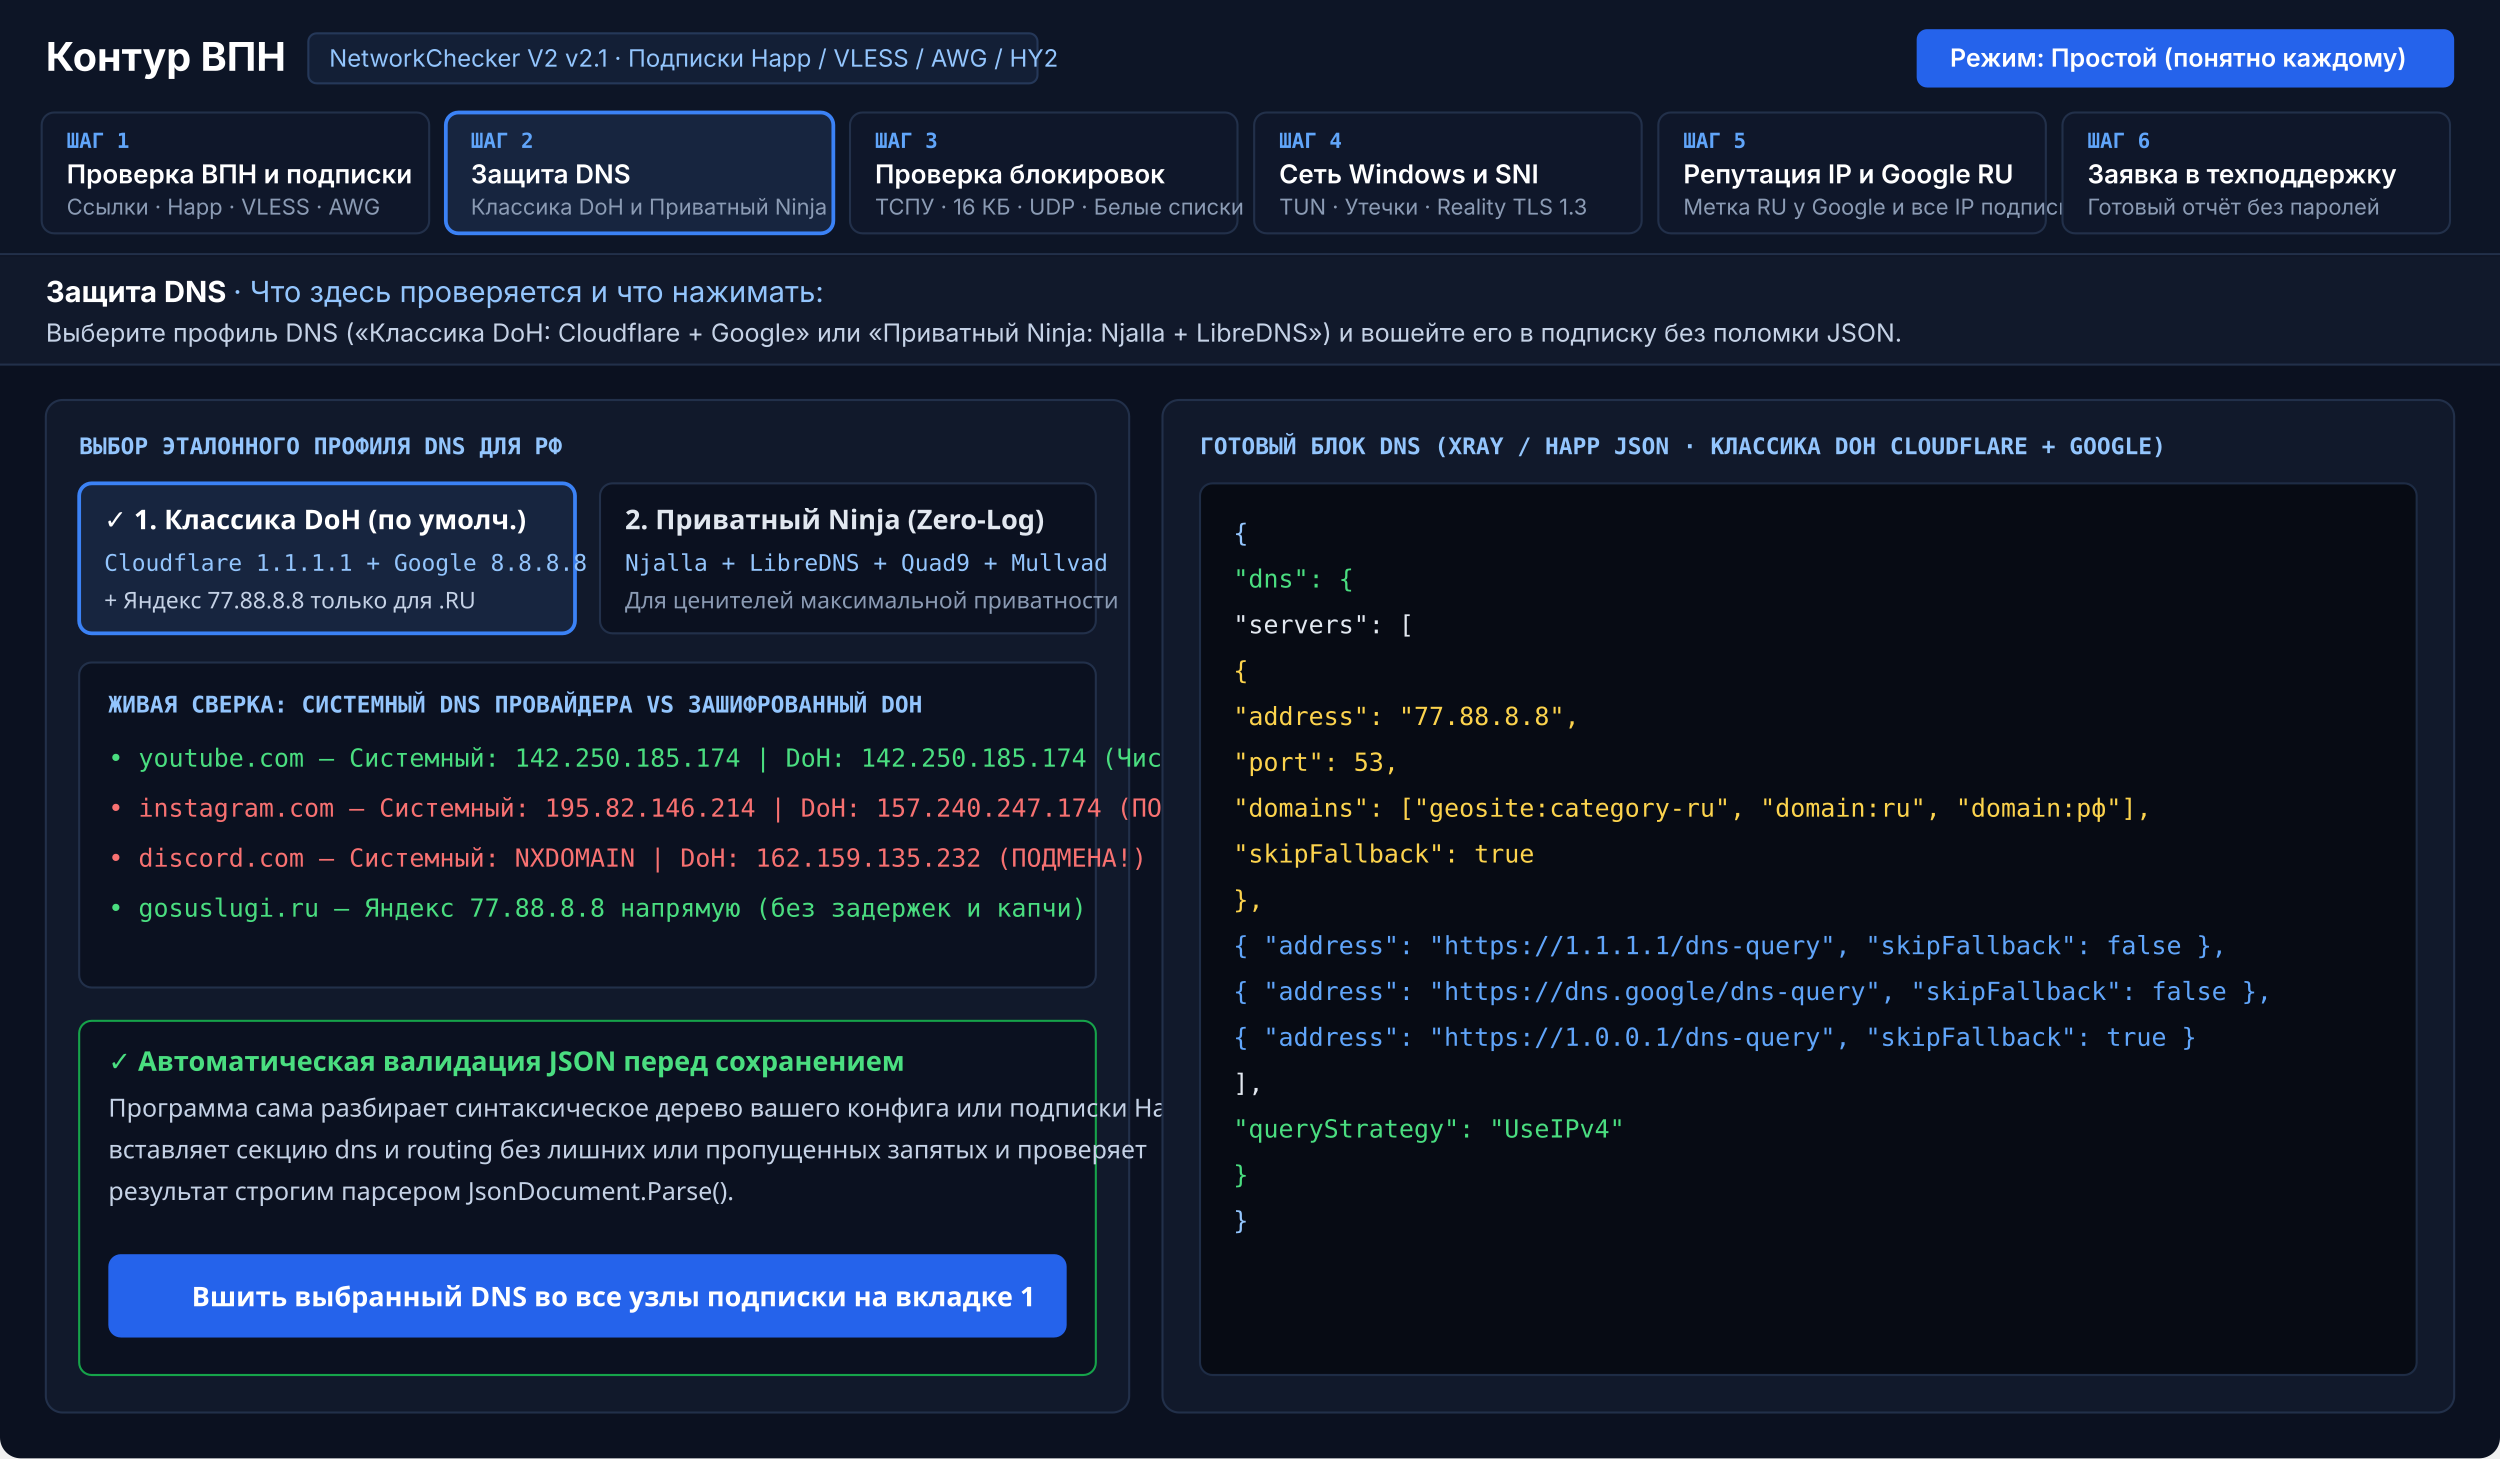
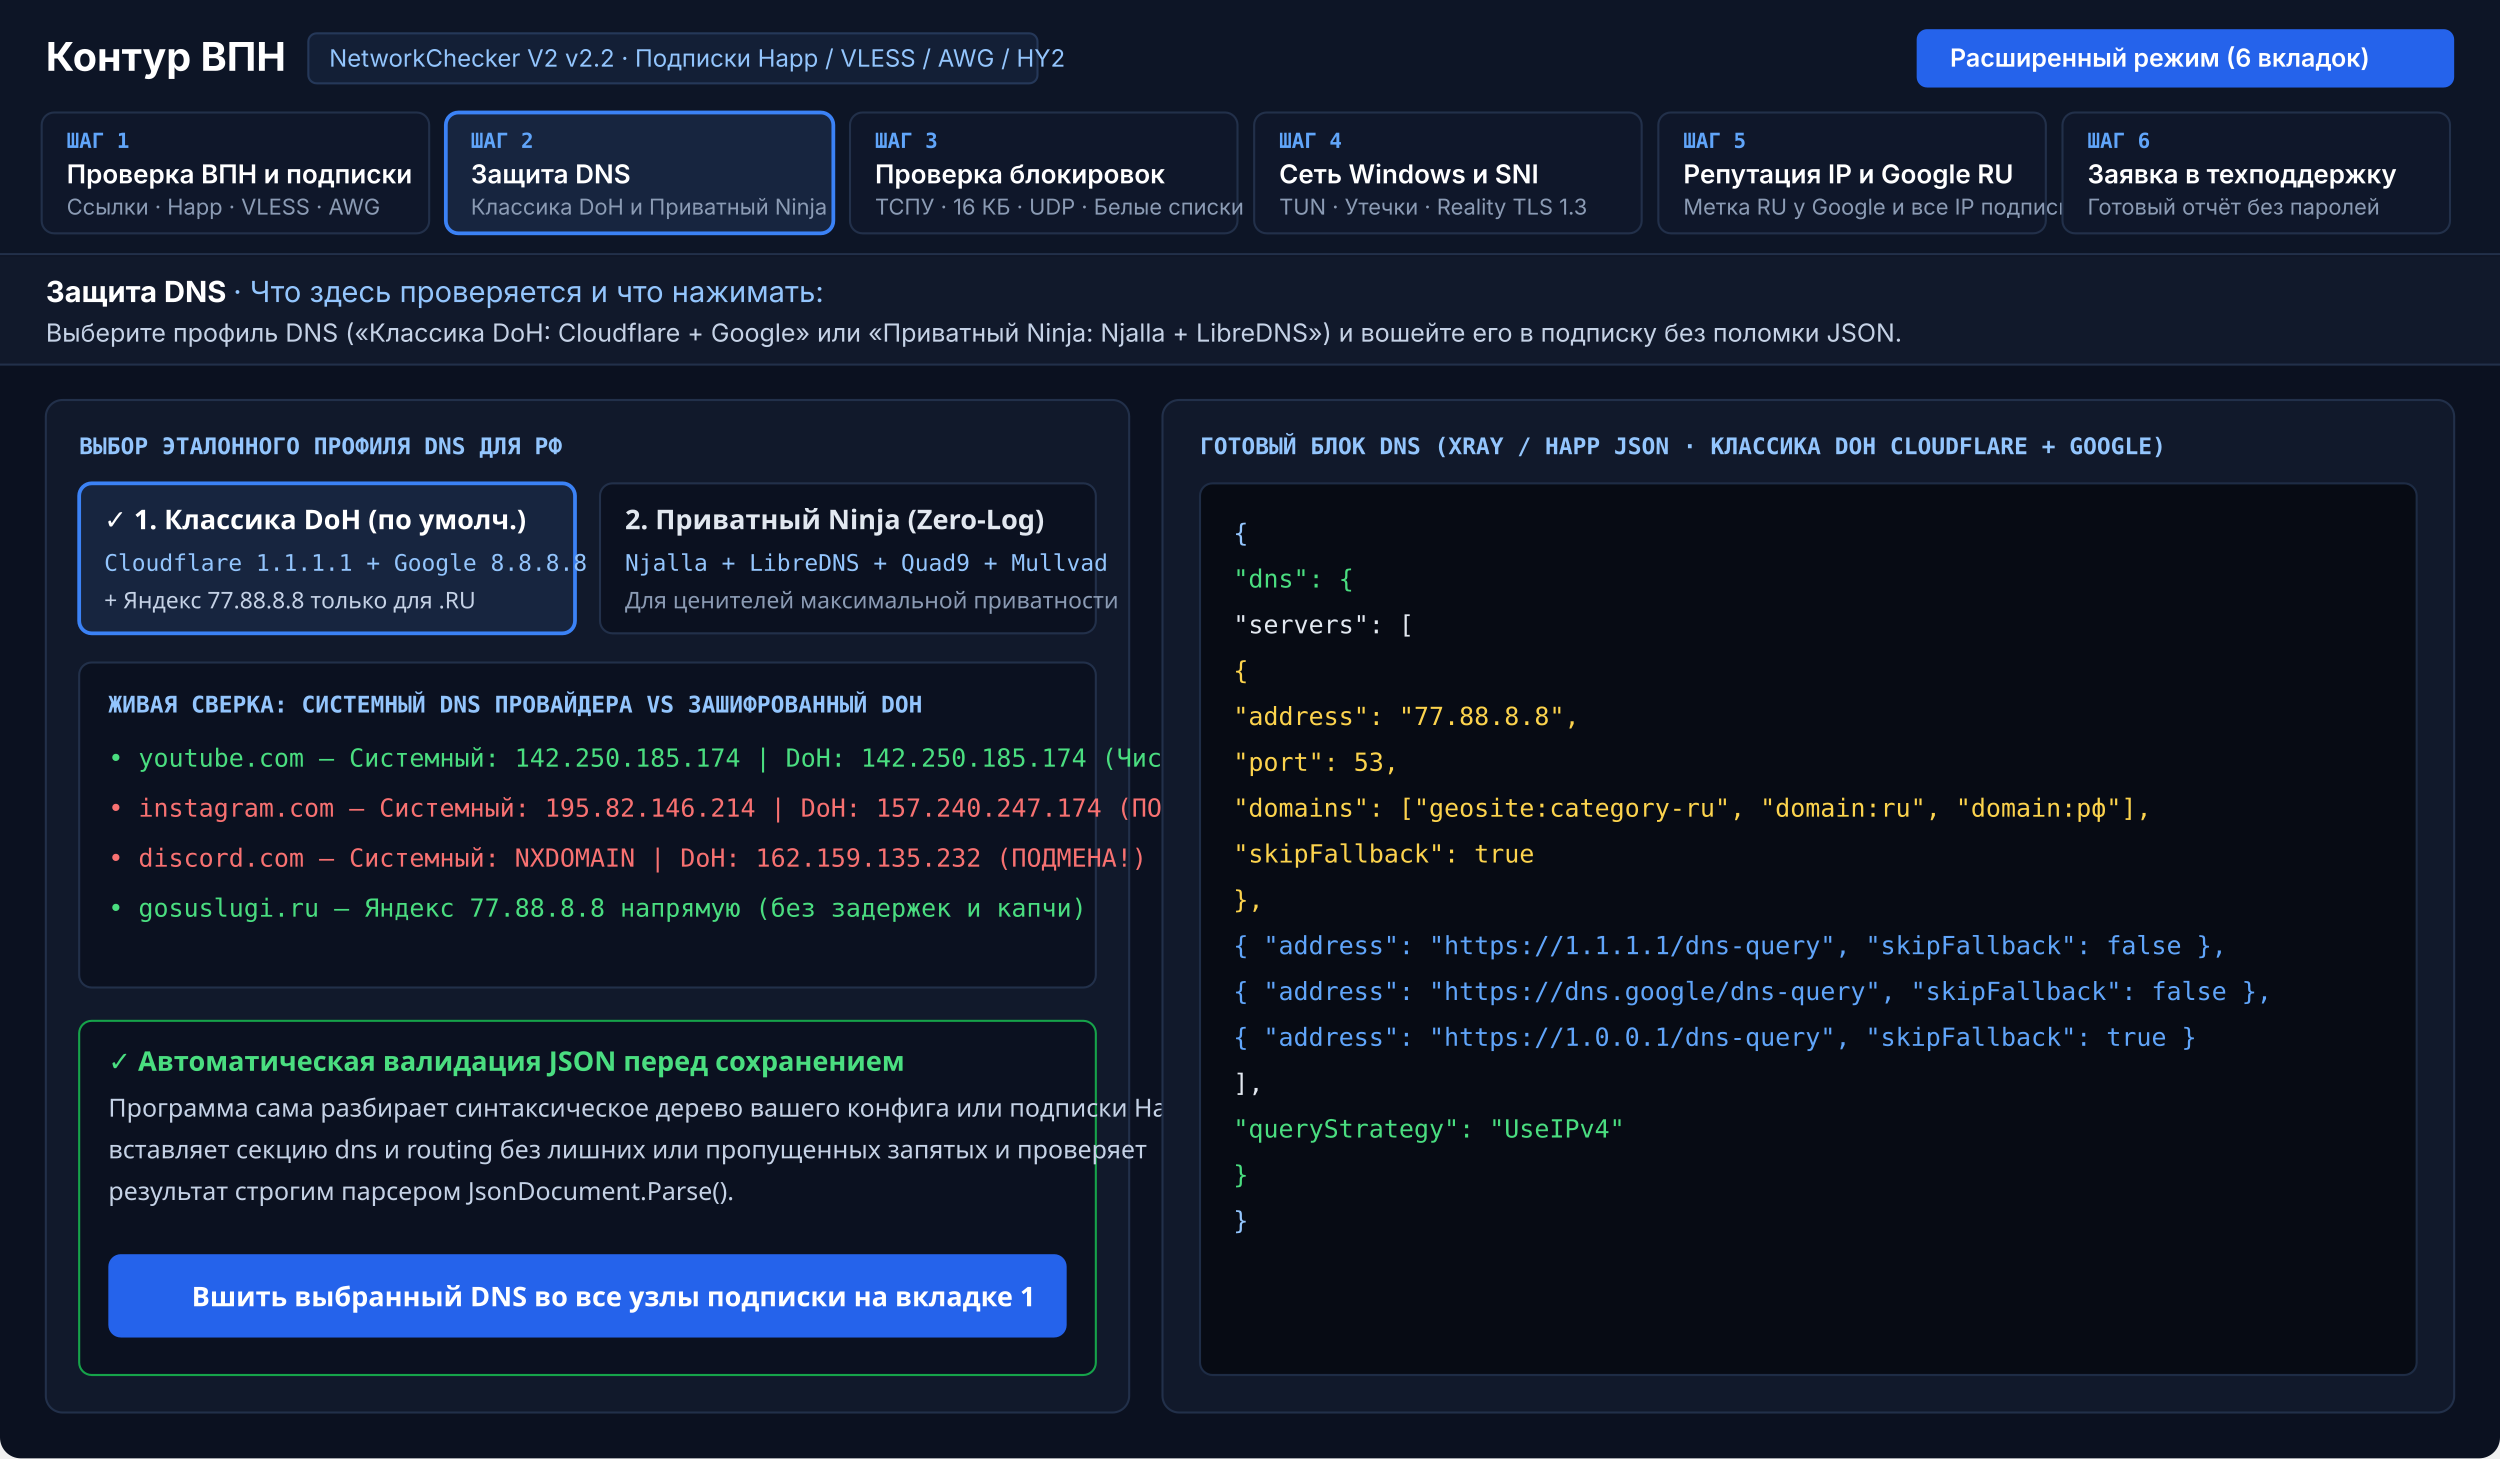
<svg xmlns="http://www.w3.org/2000/svg" viewBox="0 0 1200 700" width="1200" height="700">
  <rect width="1200" height="700" fill="#0B1120" rx="10" />
  <rect x="0" y="0" width="1200" height="122" fill="#0D1526" />
  <line x1="0" y1="122" x2="1200" y2="122" stroke="#22304A" stroke-width="1" />
  <text x="22" y="34" fill="#FFFFFF" font-family="Segoe UI, Inter, sans-serif" font-size="19" font-weight="bold">Контур ВПН</text>
  <rect x="148" y="16" width="350" height="24" rx="4" fill="#131F36" stroke="#253859" />
-   <text x="158" y="32" fill="#93C5FD" font-family="Segoe UI, Inter, sans-serif" font-size="11.5">NetworkChecker V2 v2.1 · Подписки Happ / VLESS / AWG / HY2</text>
+   <text x="158" y="32" fill="#93C5FD" font-family="Segoe UI, Inter, sans-serif" font-size="11.5">NetworkChecker V2 v2.2 · Подписки Happ / VLESS / AWG / HY2</text>
  <rect x="920" y="14" width="258" height="28" rx="5" fill="#2563EB" />
-   <text x="936" y="32" fill="#FFFFFF" font-family="Segoe UI, Inter, sans-serif" font-size="12" font-weight="600">Режим: Простой (понятно каждому)</text>
+   <text x="936" y="32" fill="#FFFFFF" font-family="Segoe UI, Inter, sans-serif" font-size="12" font-weight="600">Расширенный режим (6 вкладок)</text>
  <rect x="20" y="54" width="186" height="58" rx="6" fill="#0F172A" stroke="#22304A" stroke-width="1" />
  <text x="32" y="71" fill="#60A5FA" font-family="Consolas, monospace" font-size="10" font-weight="bold">ШАГ 1</text>
  <text x="32" y="88" fill="#FFFFFF" font-family="Segoe UI, Inter, sans-serif" font-size="12.5" font-weight="600">Проверка ВПН и подписки</text>
  <text x="32" y="103" fill="#8B9BB4" font-family="Segoe UI, Inter, sans-serif" font-size="10.5">Ссылки · Happ · VLESS · AWG</text>
  <rect x="214" y="54" width="186" height="58" rx="6" fill="#17253F" stroke="#3B82F6" stroke-width="1.8" />
  <text x="226" y="71" fill="#60A5FA" font-family="Consolas, monospace" font-size="10" font-weight="bold">ШАГ 2</text>
  <text x="226" y="88" fill="#FFFFFF" font-family="Segoe UI, Inter, sans-serif" font-size="12.5" font-weight="600">Защита DNS</text>
  <text x="226" y="103" fill="#8B9BB4" font-family="Segoe UI, Inter, sans-serif" font-size="10.5">Классика DoH и Приватный Ninja</text>
  <rect x="408" y="54" width="186" height="58" rx="6" fill="#0F172A" stroke="#22304A" stroke-width="1" />
  <text x="420" y="71" fill="#60A5FA" font-family="Consolas, monospace" font-size="10" font-weight="bold">ШАГ 3</text>
  <text x="420" y="88" fill="#FFFFFF" font-family="Segoe UI, Inter, sans-serif" font-size="12.5" font-weight="600">Проверка блокировок</text>
  <text x="420" y="103" fill="#8B9BB4" font-family="Segoe UI, Inter, sans-serif" font-size="10.5">ТСПУ · 16 КБ · UDP · Белые списки</text>
  <rect x="602" y="54" width="186" height="58" rx="6" fill="#0F172A" stroke="#22304A" stroke-width="1" />
  <text x="614" y="71" fill="#60A5FA" font-family="Consolas, monospace" font-size="10" font-weight="bold">ШАГ 4</text>
  <text x="614" y="88" fill="#FFFFFF" font-family="Segoe UI, Inter, sans-serif" font-size="12.5" font-weight="600">Сеть Windows и SNI</text>
  <text x="614" y="103" fill="#8B9BB4" font-family="Segoe UI, Inter, sans-serif" font-size="10.5">TUN · Утечки · Reality TLS 1.3</text>
  <rect x="796" y="54" width="186" height="58" rx="6" fill="#0F172A" stroke="#22304A" stroke-width="1" />
  <text x="808" y="71" fill="#60A5FA" font-family="Consolas, monospace" font-size="10" font-weight="bold">ШАГ 5</text>
  <text x="808" y="88" fill="#FFFFFF" font-family="Segoe UI, Inter, sans-serif" font-size="12.5" font-weight="600">Репутация IP и Google RU</text>
  <text x="808" y="103" fill="#8B9BB4" font-family="Segoe UI, Inter, sans-serif" font-size="10.5">Метка RU у Google и все IP подписки</text>
  <rect x="990" y="54" width="186" height="58" rx="6" fill="#0F172A" stroke="#22304A" stroke-width="1" />
  <text x="1002" y="71" fill="#60A5FA" font-family="Consolas, monospace" font-size="10" font-weight="bold">ШАГ 6</text>
  <text x="1002" y="88" fill="#FFFFFF" font-family="Segoe UI, Inter, sans-serif" font-size="12.5" font-weight="600">Заявка в техподдержку</text>
  <text x="1002" y="103" fill="#8B9BB4" font-family="Segoe UI, Inter, sans-serif" font-size="10.5">Готовый отчёт без паролей</text>
  <rect x="0" y="123" width="1200" height="52" fill="#11192B" />
  <line x1="0" y1="175" x2="1200" y2="175" stroke="#22304A" stroke-width="1" />
  <text x="22" y="145" fill="#FFFFFF" font-family="Segoe UI, Inter, sans-serif" font-size="14" font-weight="bold">Защита DNS <tspan fill="#93C5FD" font-weight="normal">· Что здесь проверяется и что нажимать:</tspan>
  </text>
  <text x="22" y="164" fill="#C5D2E6" font-family="Segoe UI, Inter, sans-serif" font-size="12">Выберите профиль DNS («Классика DoH: Cloudflare + Google» или «Приватный Ninja: Njalla + LibreDNS») и вошейте его в подписку без поломки JSON.</text>
  <rect x="22" y="192" width="520" height="486" rx="8" fill="#11192B" stroke="#22304A" />
  <text x="38" y="218" fill="#93C5FD" font-family="Consolas, monospace" font-size="11" font-weight="bold">ВЫБОР ЭТАЛОННОГО ПРОФИЛЯ DNS ДЛЯ РФ</text>
  <rect x="38" y="232" width="238" height="72" rx="6" fill="#17253F" stroke="#3B82F6" stroke-width="1.8" />
  <text x="50" y="254" fill="#FFFFFF" font-family="Segoe UI, sans-serif" font-size="13" font-weight="bold">✓ 1. Классика DoH (по умолч.)</text>
  <text x="50" y="274" fill="#93C5FD" font-family="Consolas, monospace" font-size="11">Cloudflare 1.1.1.1 + Google 8.8.8.8</text>
  <text x="50" y="292" fill="#C5D2E6" font-family="Segoe UI, sans-serif" font-size="11">+ Яндекс 77.88.8.8 только для .RU</text>
  <rect x="288" y="232" width="238" height="72" rx="6" fill="#0B1120" stroke="#22304A" />
  <text x="300" y="254" fill="#E2E8F0" font-family="Segoe UI, sans-serif" font-size="13" font-weight="bold">2. Приватный Ninja (Zero-Log)</text>
  <text x="300" y="274" fill="#93C5FD" font-family="Consolas, monospace" font-size="11">Njalla + LibreDNS + Quad9 + Mullvad</text>
  <text x="300" y="292" fill="#8B9BB4" font-family="Segoe UI, sans-serif" font-size="11">Для ценителей максимальной приватности</text>
  <rect x="38" y="318" width="488" height="156" rx="6" fill="#0B1120" stroke="#22304A" />
  <text x="52" y="342" fill="#93C5FD" font-family="Consolas, monospace" font-size="11" font-weight="bold">ЖИВАЯ СВЕРКА: СИСТЕМНЫЙ DNS ПРОВАЙДЕРА VS ЗАШИФРОВАННЫЙ DOH</text>
  <text x="52" y="368" fill="#4ADE80" font-family="Consolas, monospace" font-size="12">• youtube.com      — Системный: 142.250.185.174 | DoH: 142.250.185.174 (Чисто)</text>
  <text x="52" y="392" fill="#F87171" font-family="Consolas, monospace" font-size="12">• instagram.com    — Системный: 195.82.146.214  | DoH: 157.240.247.174 (ПОДМЕНА!)</text>
  <text x="52" y="416" fill="#F87171" font-family="Consolas, monospace" font-size="12">• discord.com      — Системный: NXDOMAIN        | DoH: 162.159.135.232 (ПОДМЕНА!)</text>
  <text x="52" y="440" fill="#4ADE80" font-family="Consolas, monospace" font-size="12">• gosuslugi.ru     — Яндекс 77.88.8.8 напрямую (без задержек и капчи)</text>
  <rect x="38" y="490" width="488" height="170" rx="6" fill="#0B1120" stroke="#16A34A" />
  <text x="52" y="514" fill="#4ADE80" font-family="Segoe UI, sans-serif" font-size="13" font-weight="bold">✓ Автоматическая валидация JSON перед сохранением</text>
  <text x="52" y="536" fill="#C5D2E6" font-family="Segoe UI, sans-serif" font-size="12">Программа сама разбирает синтаксическое дерево вашего конфига или подписки Happ,</text>
  <text x="52" y="556" fill="#C5D2E6" font-family="Segoe UI, sans-serif" font-size="12">вставляет секцию dns и routing без лишних или пропущенных запятых и проверяет</text>
  <text x="52" y="576" fill="#C5D2E6" font-family="Segoe UI, sans-serif" font-size="12">результат строгим парсером JsonDocument.Parse().</text>
  <rect x="52" y="602" width="460" height="40" rx="6" fill="#2563EB" />
  <text x="92" y="627" fill="#FFFFFF" font-family="Segoe UI, sans-serif" font-size="13" font-weight="bold">Вшить выбранный DNS во все узлы подписки на вкладке 1</text>
  <rect x="558" y="192" width="620" height="486" rx="8" fill="#11192B" stroke="#22304A" />
  <text x="576" y="218" fill="#93C5FD" font-family="Consolas, monospace" font-size="11" font-weight="bold">ГОТОВЫЙ БЛОК DNS (XRAY / HAPP JSON · КЛАССИКА DOH CLOUDFLARE + GOOGLE)</text>
  <rect x="576" y="232" width="584" height="428" rx="6" fill="#070B14" stroke="#1E2C45" />
  <text x="592" y="260" fill="#93C5FD" font-family="Consolas, monospace" font-size="12">{</text>
  <text x="592" y="282" fill="#4ADE80" font-family="Consolas, monospace" font-size="12">  "dns": {</text>
  <text x="592" y="304" fill="#E2E8F0" font-family="Consolas, monospace" font-size="12">    "servers": [</text>
  <text x="592" y="326" fill="#FCD34D" font-family="Consolas, monospace" font-size="12">      {</text>
  <text x="592" y="348" fill="#FCD34D" font-family="Consolas, monospace" font-size="12">        "address": "77.88.8.8",</text>
  <text x="592" y="370" fill="#FCD34D" font-family="Consolas, monospace" font-size="12">        "port": 53,</text>
  <text x="592" y="392" fill="#FCD34D" font-family="Consolas, monospace" font-size="12">        "domains": ["geosite:category-ru", "domain:ru", "domain:рф"],</text>
  <text x="592" y="414" fill="#FCD34D" font-family="Consolas, monospace" font-size="12">        "skipFallback": true</text>
  <text x="592" y="436" fill="#FCD34D" font-family="Consolas, monospace" font-size="12">      },</text>
  <text x="592" y="458" fill="#60A5FA" font-family="Consolas, monospace" font-size="12">      { "address": "https://1.1.1.1/dns-query", "skipFallback": false },</text>
  <text x="592" y="480" fill="#60A5FA" font-family="Consolas, monospace" font-size="12">      { "address": "https://dns.google/dns-query", "skipFallback": false },</text>
  <text x="592" y="502" fill="#60A5FA" font-family="Consolas, monospace" font-size="12">      { "address": "https://1.0.0.1/dns-query", "skipFallback": true }</text>
  <text x="592" y="524" fill="#E2E8F0" font-family="Consolas, monospace" font-size="12">    ],</text>
  <text x="592" y="546" fill="#4ADE80" font-family="Consolas, monospace" font-size="12">    "queryStrategy": "UseIPv4"</text>
  <text x="592" y="568" fill="#4ADE80" font-family="Consolas, monospace" font-size="12">  }</text>
  <text x="592" y="590" fill="#93C5FD" font-family="Consolas, monospace" font-size="12">}</text>
</svg>
